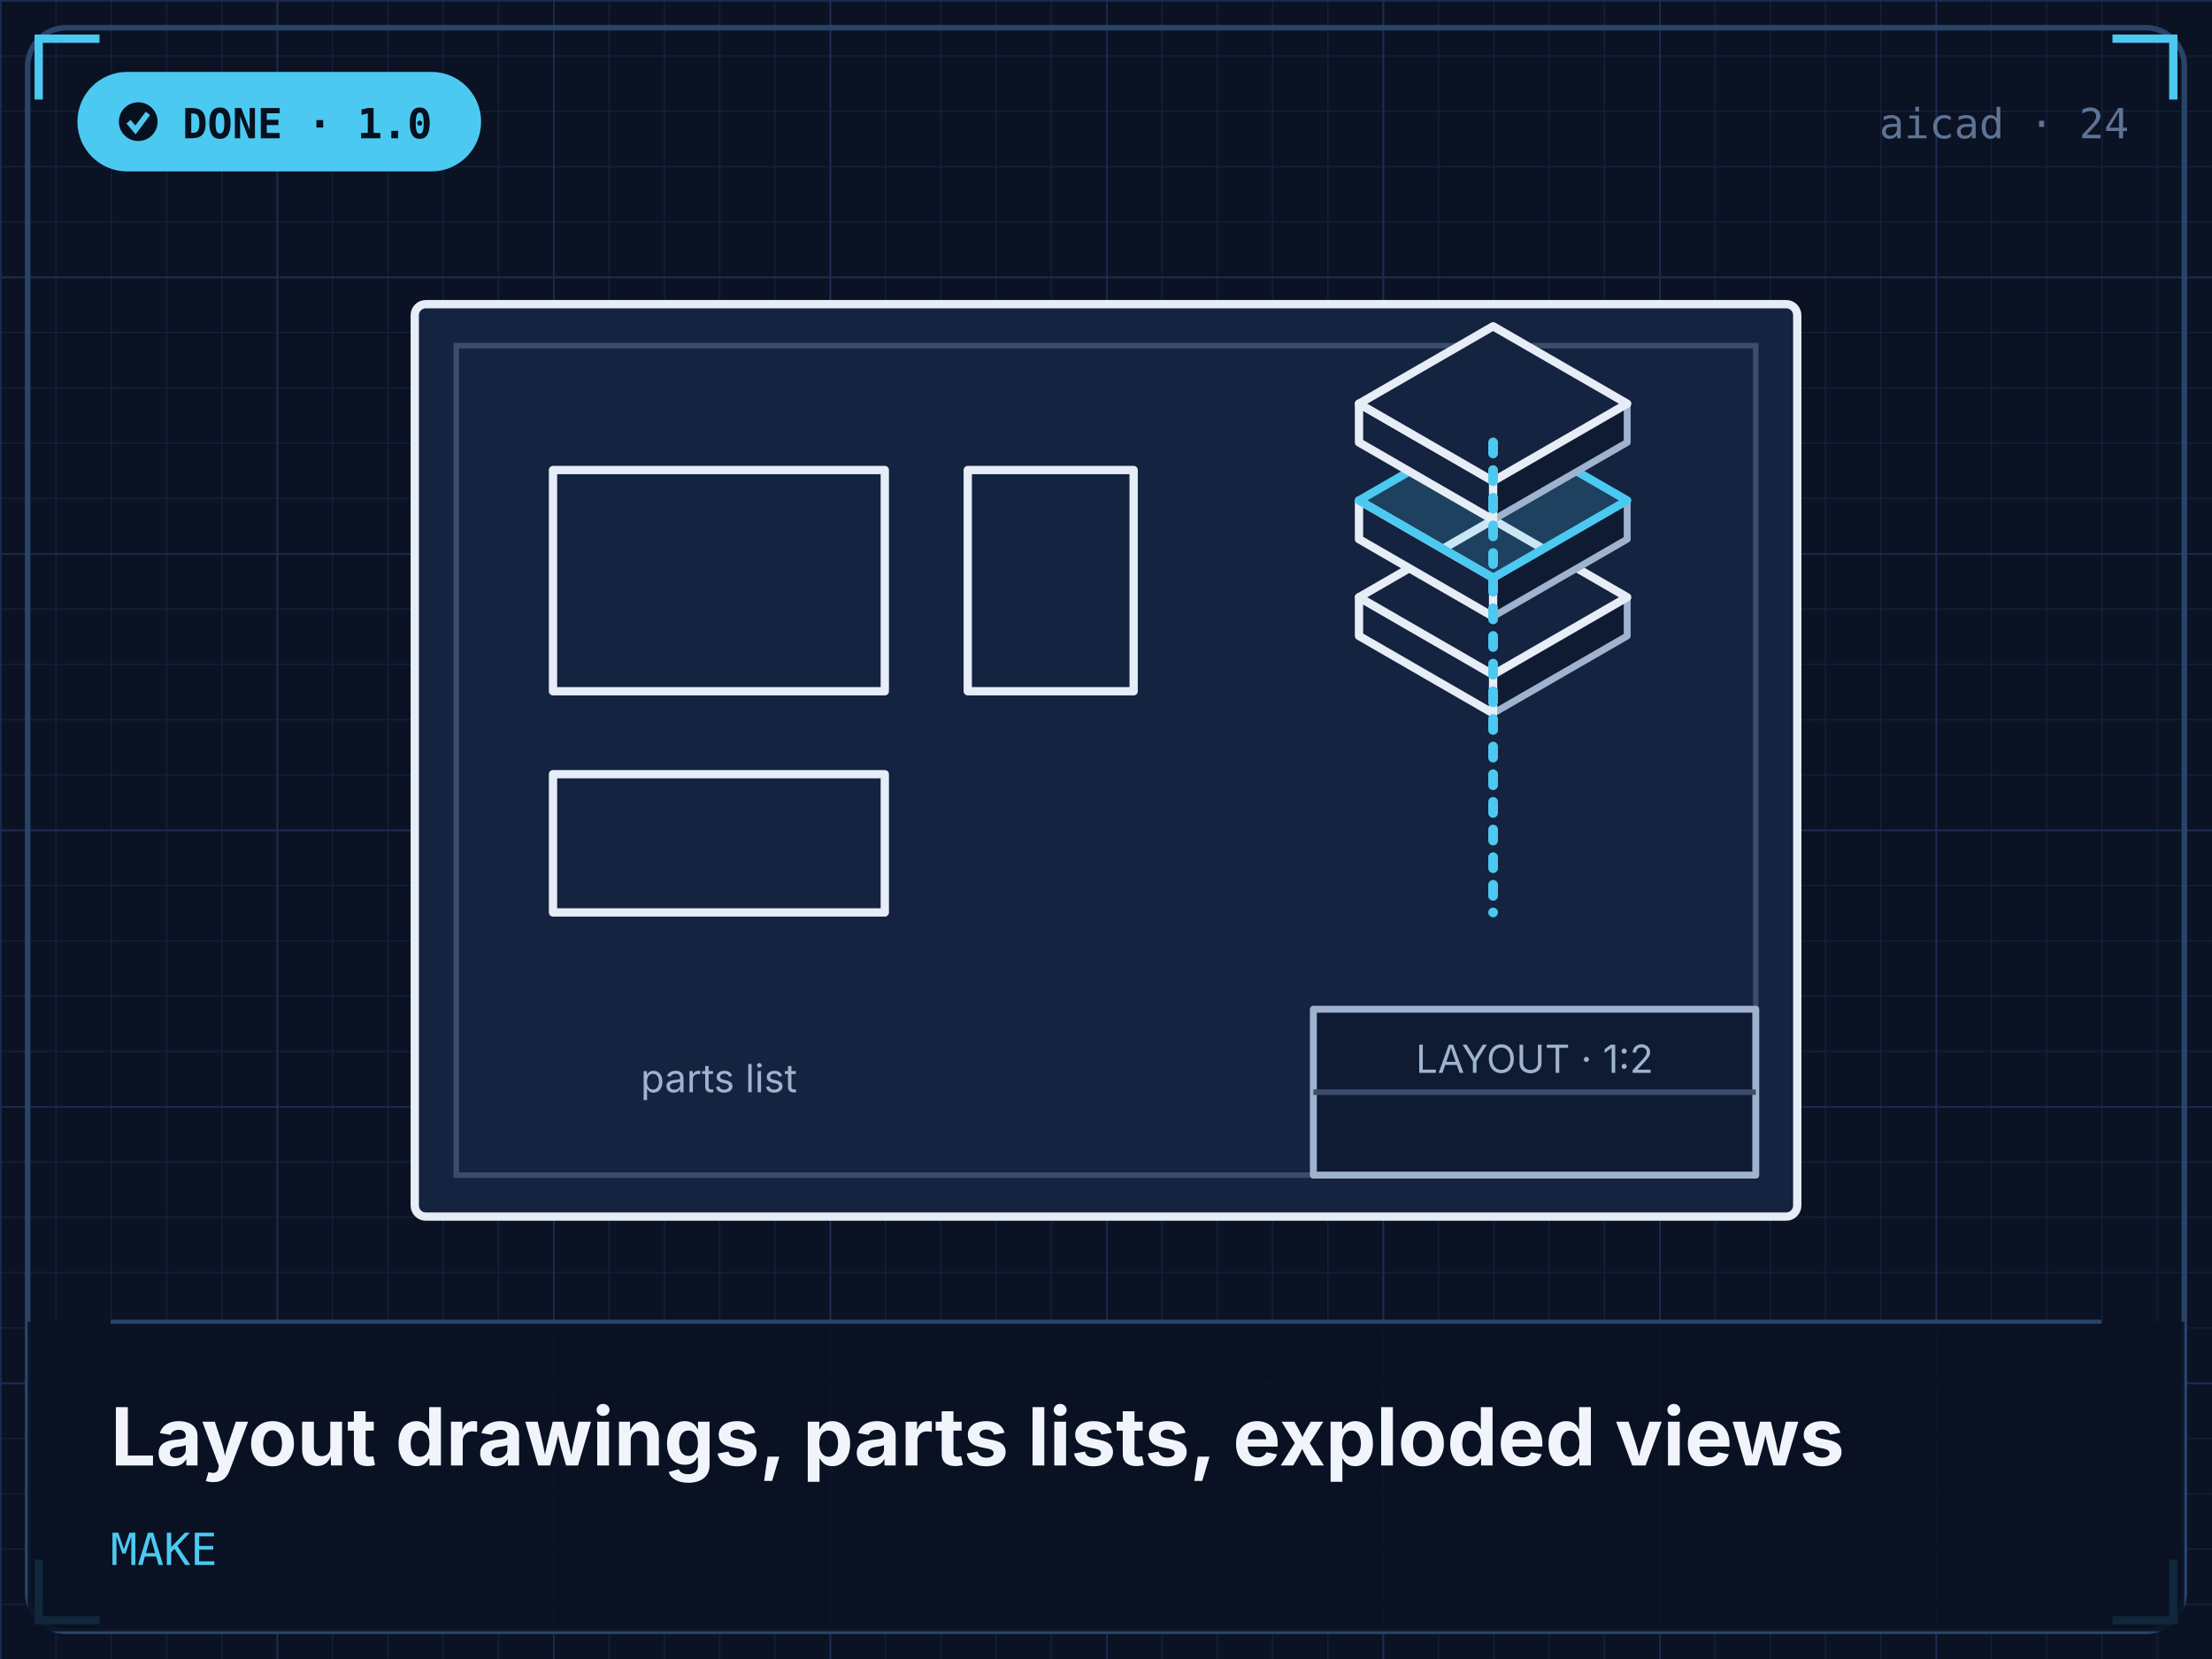
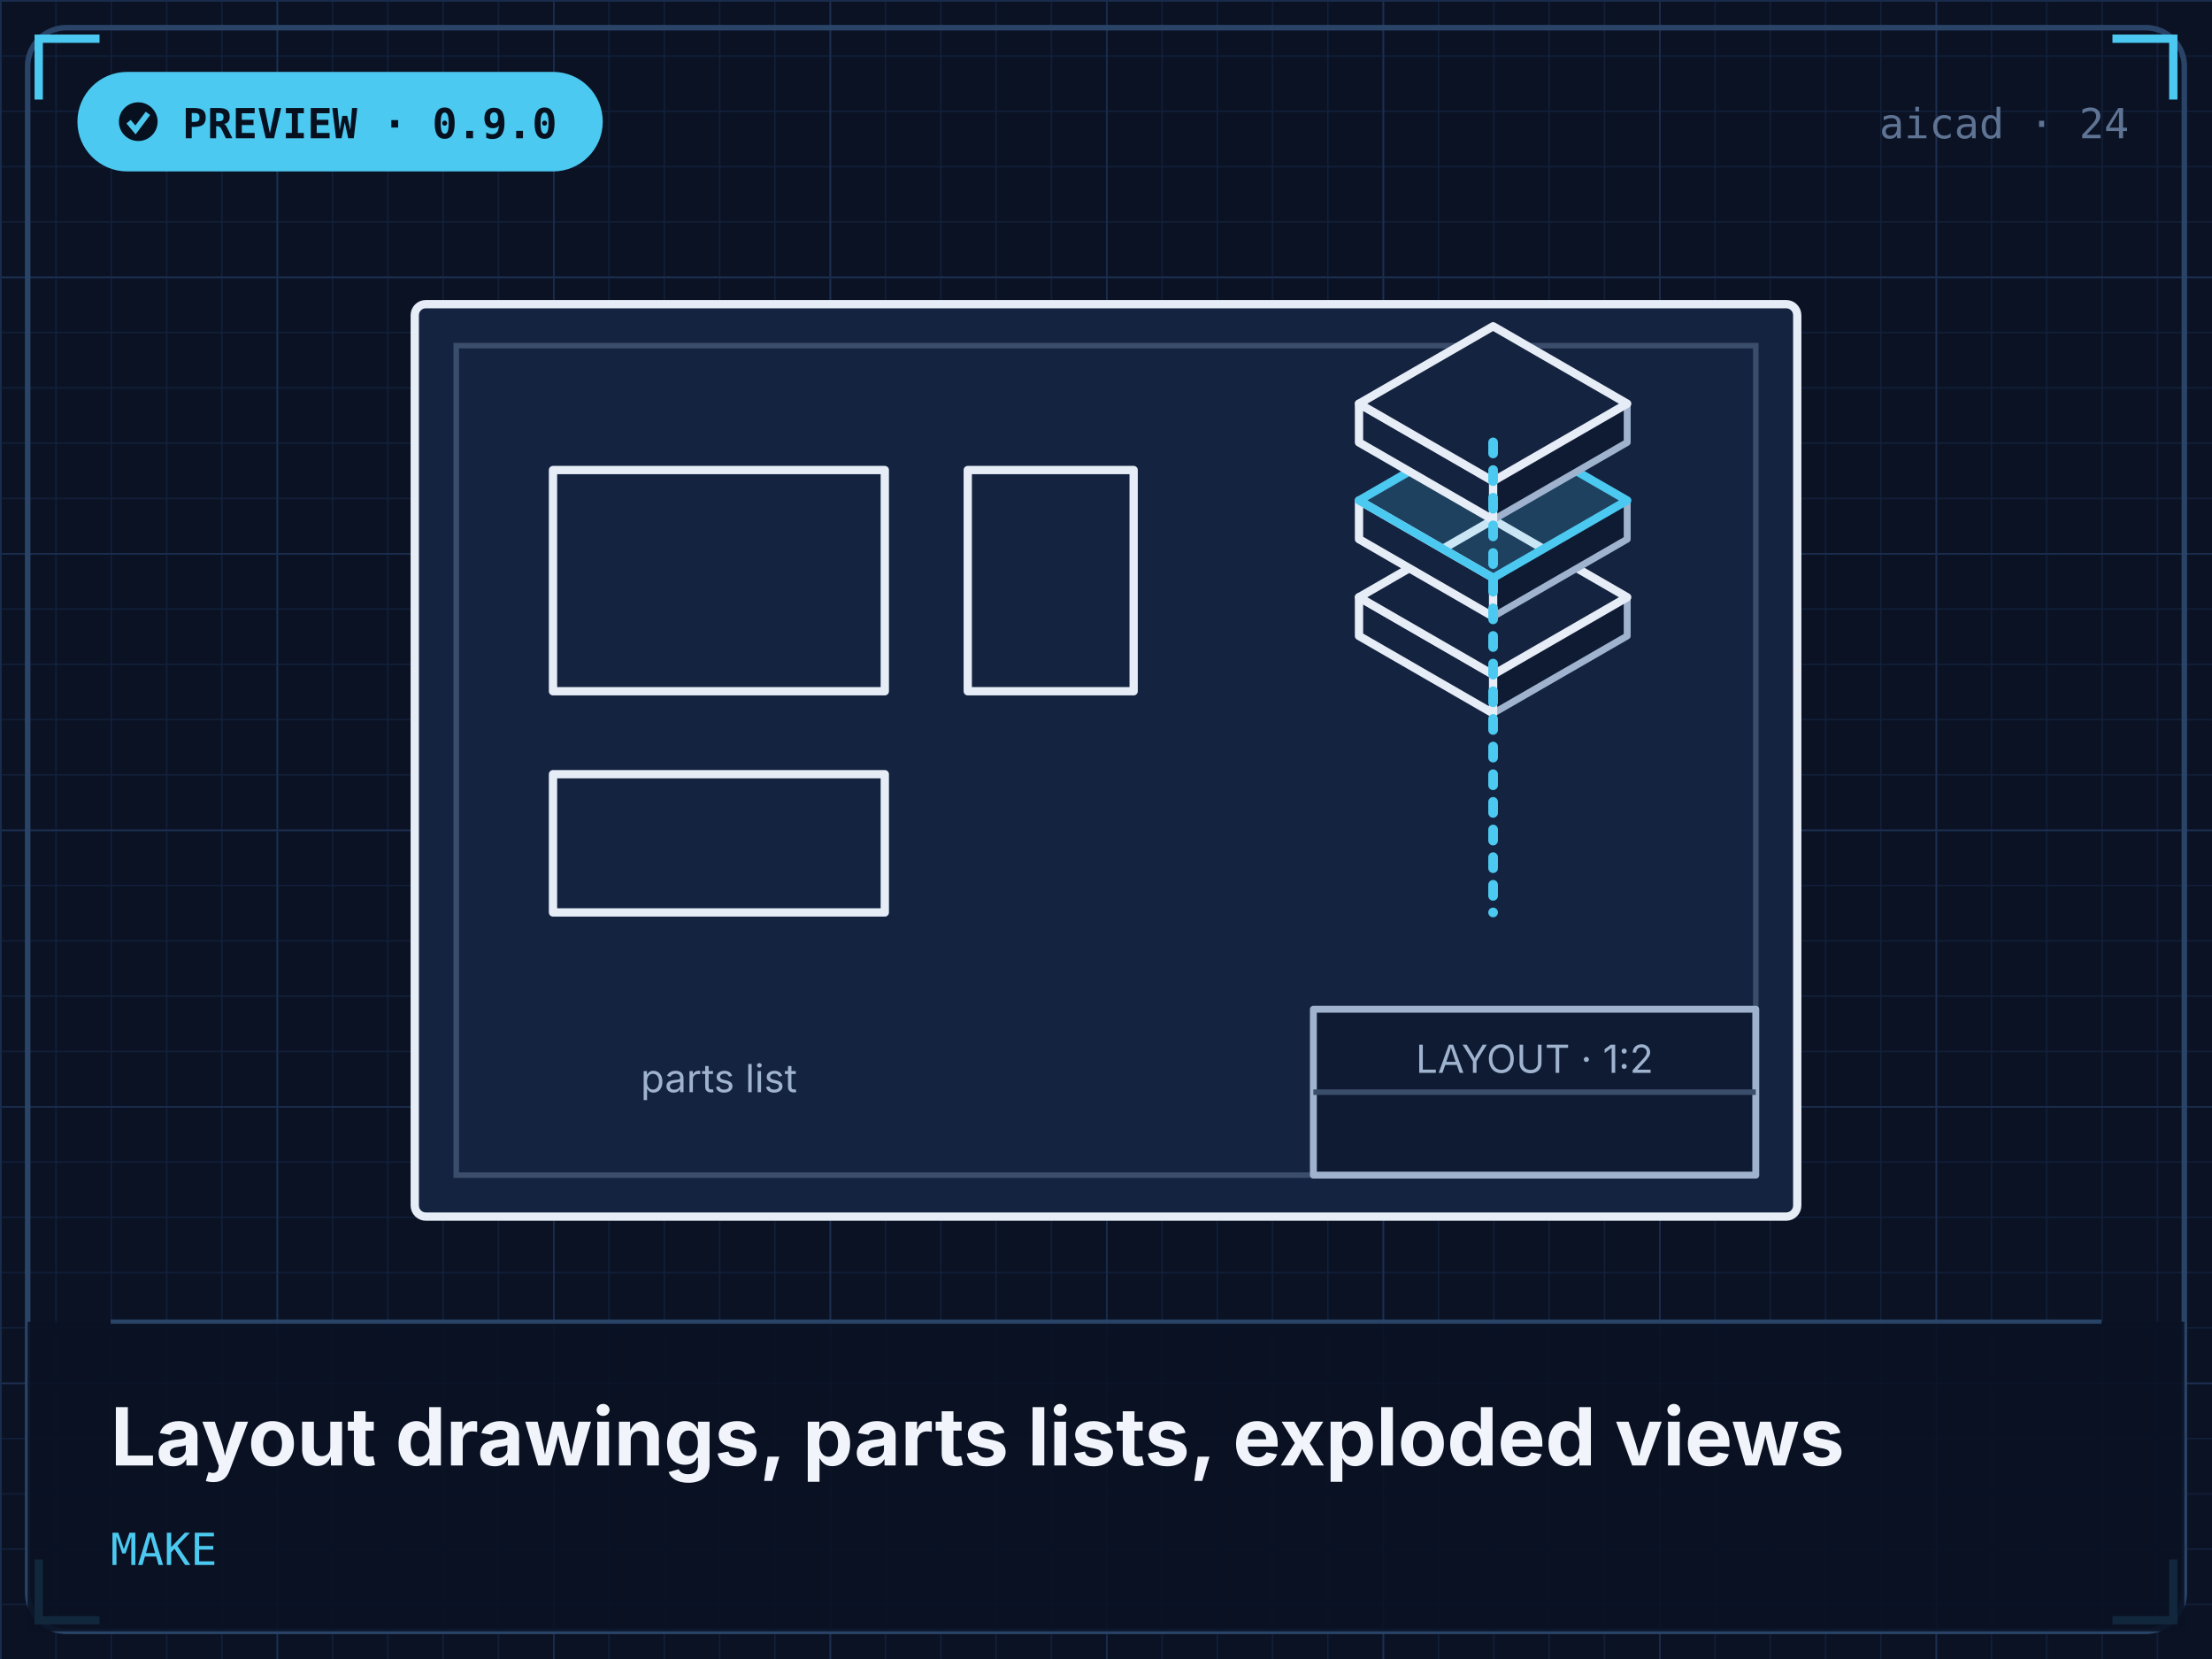
<svg xmlns="http://www.w3.org/2000/svg" width="800" height="600" viewBox="0 0 800 600" role="img" aria-label="Layout drawings, parts lists, exploded views">
  <style>
.ln{fill:none;stroke:#e6edf7;stroke-width:3;stroke-linejoin:round;stroke-linecap:round}
.lf{fill:#14233f;stroke:#e6edf7;stroke-width:3;stroke-linejoin:round}
.lfi{fill:none;stroke:#14233f}
.lf2{fill:#0f1b33;stroke:#9fb3cf;stroke-width:2.5;stroke-linejoin:round}
.lf3{fill:#4cc9f0;fill-opacity:.35;stroke:#4cc9f0;stroke-width:3}
.fa{fill:#4cc9f0;fill-opacity:.18;stroke:#4cc9f0;stroke-width:3;stroke-linejoin:round}
.ac{fill:none;stroke:#4cc9f0;stroke-width:3.5;stroke-linecap:round;stroke-linejoin:round}
.ac-head{fill:#4cc9f0}
.af{fill:#4cc9f0}
.dm{stroke:#3a4d6b;stroke-width:2;fill:none}
.tl{fill:#e6edf7;font-family:'Inter','DejaVu Sans','Segoe UI',Arial,sans-serif;font-size:20px;font-weight:700}
.tm{fill:#4cc9f0;font-family:'JetBrains Mono','DejaVu Sans Mono',Consolas,monospace;font-size:16px}
.ts{fill:#9fb3cf;font-family:'Inter','DejaVu Sans','Segoe UI',Arial,sans-serif;font-size:14px}
.st-wip .lf,.st-wip .ln{stroke:#cbd5e1}
.st-next .lf{stroke:#4cc9f0;fill:#0f2440}
.st-next .ln{stroke:#4cc9f0}
.st-future .lf,.st-future .ln{stroke:#8aa0c0;stroke-dasharray:9 6}
.st-future .lf{fill:#101b31}
.st-future .lfi{stroke:#101b31;stroke-dasharray:none}
.st-next .lfi{stroke:#0f2440}
.st-future .lf2{stroke:#5f7393;stroke-dasharray:6 5}
.st-future .ac{stroke-opacity:.8}
.st-future .fa{fill-opacity:.09}
.mini text{display:none}
</style>
  <defs>
    <pattern id="gdrawings" width="20" height="20" patternUnits="userSpaceOnUse">
      <path d="M20 0H0V20" fill="none" stroke="#12203a" stroke-width="1" />
    </pattern>
    <pattern id="Gdrawings" width="100" height="100" patternUnits="userSpaceOnUse">
      <path d="M100 0H0V100" fill="none" stroke="#1a2c4c" stroke-width="1.2" />
    </pattern>
  </defs>
  <rect width="800" height="600" fill="#0a1224" />
  <rect width="800" height="600" fill="url(#gdrawings)" />
  <rect width="800" height="600" fill="url(#Gdrawings)" />
  <rect x="10" y="10" width="780" height="580" rx="14" fill="none" stroke="#2a4468" stroke-width="2" />
  <path d="M14,36 V14 H36" fill="none" stroke="#4cc9f0" stroke-width="3" />
  <path d="M786,36 V14 H764" fill="none" stroke="#4cc9f0" stroke-width="3" />
  <path d="M14,564 V586 H36" fill="none" stroke="#4cc9f0" stroke-width="3" />
  <path d="M786,564 V586 H764" fill="none" stroke="#4cc9f0" stroke-width="3" />
-   <rect x="28" y="26" width="146.0" height="36" rx="18" fill="#4cc9f0" />
+   <rect x="28" y="26" width="190.0" height="36" rx="18" fill="#4cc9f0" />
  <circle cx="50" cy="44" r="7" fill="#06101f" />
  <path d="M46.5,44 l2.5,3 l4.5,-6" stroke="#4cc9f0" stroke-width="2" fill="none" />
-   <text x="66" y="50" fill="#06101f" font-family="'JetBrains Mono','DejaVu Sans Mono',Consolas,monospace" font-size="15" font-weight="700">DONE · 1.0</text>
+   <text x="66" y="50" fill="#06101f" font-family="'JetBrains Mono','DejaVu Sans Mono',Consolas,monospace" font-size="15" font-weight="700">PREVIEW · 0.9.0</text>
  <text x="770" y="50" text-anchor="end" fill="#5f7393" font-family="'JetBrains Mono','DejaVu Sans Mono',Consolas,monospace" font-size="15">aicad · 24</text>
  <g class="st-done">
    <rect class="lf" x="150" y="110" width="500" height="330" rx="4" />
    <rect class="dm" x="165" y="125" width="470" height="300" rx="0" style="fill:none" />
    <rect class="lf2" x="475" y="365" width="160" height="60" rx="0" />
    <line class="dm" x1="475" y1="395" x2="635" y2="395" />
    <text class="ts" x="555" y="388" text-anchor="middle">LAYOUT · 1:2</text>
    <rect class="ln" x="200" y="170" width="120" height="80" rx="0" style="fill:none" />
    <rect class="ln" x="200" y="280" width="120" height="50" rx="0" style="fill:none" />
    <rect class="ln" x="350" y="170" width="60" height="80" rx="0" style="fill:none" />
    <polygon class="lf2" points="588.5,230 540,258 540,244 588.5,216" />
    <polygon class="lf" points="491.5,230 540,258 540,244 491.5,216" />
    <polygon class="lf" points="540,188 588.5,216 540,244 491.5,216" />
    <polygon class="lf2" points="588.5,195 540,223 540,209 588.5,181" />
    <polygon class="lf" points="491.5,195 540,223 540,209 491.5,181" />
    <polygon class="fa" points="540,153 588.5,181 540,209 491.5,181" />
    <polygon class="lf2" points="588.5,160 540,188 540,174 588.5,146" />
    <polygon class="lf" points="491.5,160 540,188 540,174 491.5,146" />
    <polygon class="lf" points="540,118 588.5,146 540,174 491.5,146" />
    <line class="ac" x1="540" y1="160" x2="540" y2="330" style="stroke-dasharray:4 6" />
    <text class="ts" x="260" y="395" text-anchor="middle">parts list</text>
  </g>
  <rect x="10" y="478" width="780" height="112" fill="#0a1224" fill-opacity=".88" />
  <line x1="40" y1="478" x2="760" y2="478" stroke="#2a4468" stroke-width="1.5" />
  <text x="40" y="530" fill="#f1f5fb" font-family="'Inter','DejaVu Sans','Segoe UI',Arial,sans-serif" font-size="29" font-weight="700">Layout drawings, parts lists, exploded views</text>
  <text x="40" y="566" fill="#4cc9f0" font-family="'JetBrains Mono','DejaVu Sans Mono',Consolas,monospace" font-size="16">MAKE</text>
</svg>
